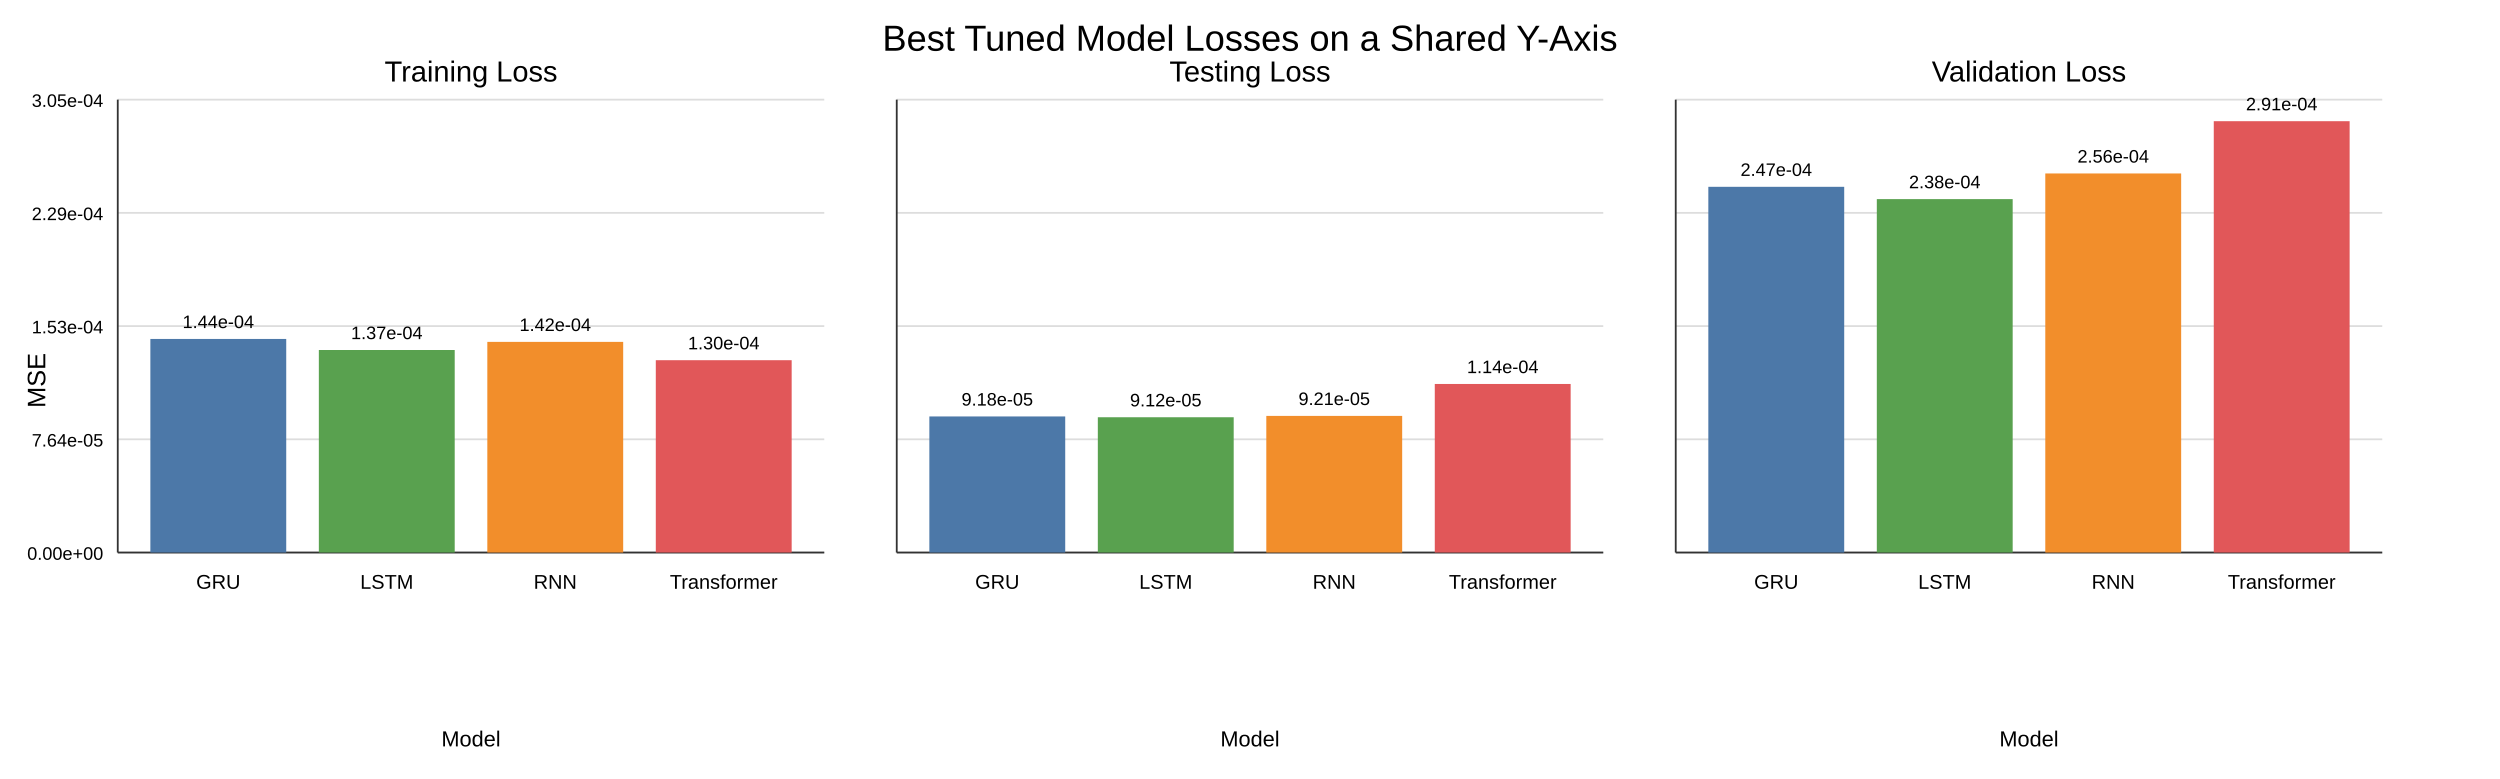
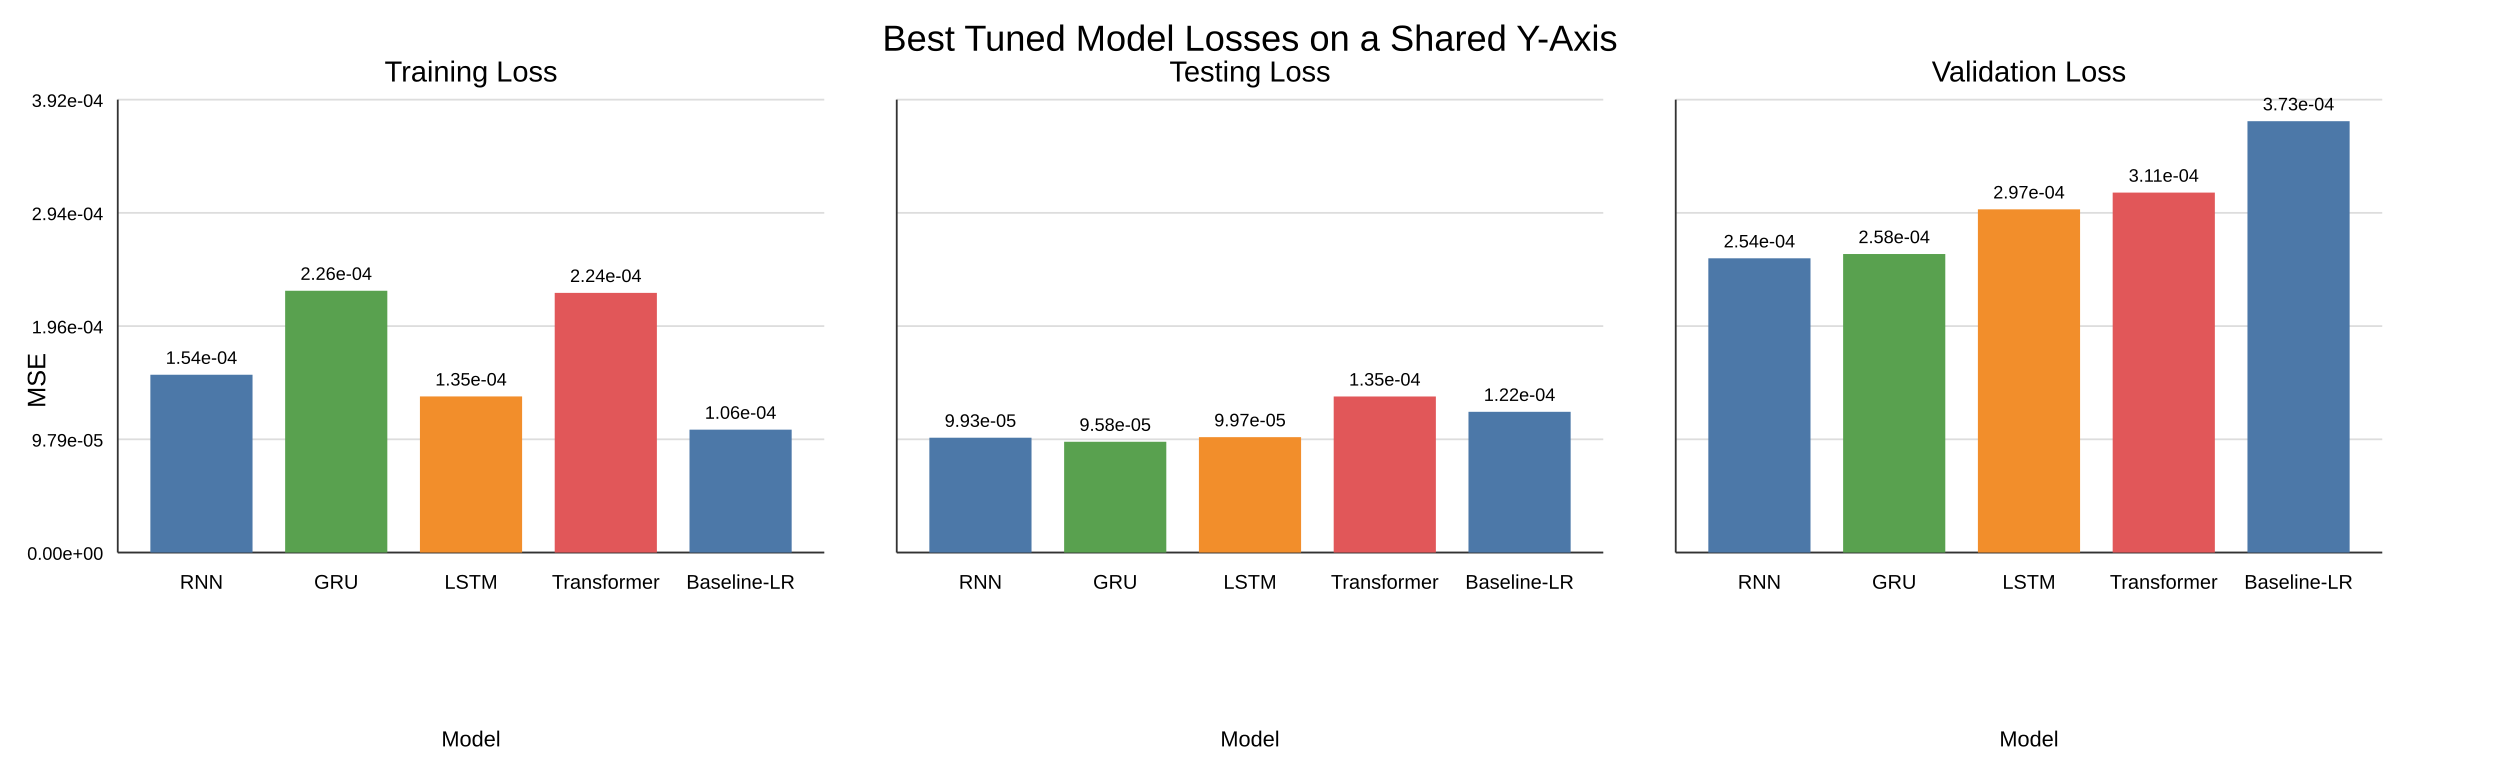
<svg xmlns="http://www.w3.org/2000/svg" width="1380" height="430" viewBox="0 0 1380 430">
  <rect width="100%" height="100%" fill="white" />
  <text x="690" y="28" font-size="20" text-anchor="middle" font-family="Arial">Best Tuned Model Losses on a Shared Y-Axis</text>
  <text x="25" y="210" font-size="14" text-anchor="middle" transform="rotate(-90 25 210)" font-family="Arial">MSE</text>
  <text x="260.0" y="45" font-size="16" text-anchor="middle" font-family="Arial">Training Loss</text>
  <line x1="65" y1="305.00" x2="455" y2="305.00" stroke="#dddddd" stroke-width="1" />
  <text x="57" y="309.00" font-size="10" text-anchor="end" font-family="Arial">0.00e+00</text>
  <line x1="65" y1="242.50" x2="455" y2="242.50" stroke="#dddddd" stroke-width="1" />
-   <text x="57" y="246.50" font-size="10" text-anchor="end" font-family="Arial">7.64e-05</text>
+   <text x="57" y="246.50" font-size="10" text-anchor="end" font-family="Arial">9.79e-05</text>
  <line x1="65" y1="180.00" x2="455" y2="180.00" stroke="#dddddd" stroke-width="1" />
-   <text x="57" y="184.00" font-size="10" text-anchor="end" font-family="Arial">1.53e-04</text>
+   <text x="57" y="184.00" font-size="10" text-anchor="end" font-family="Arial">1.96e-04</text>
  <line x1="65" y1="117.50" x2="455" y2="117.50" stroke="#dddddd" stroke-width="1" />
-   <text x="57" y="121.50" font-size="10" text-anchor="end" font-family="Arial">2.29e-04</text>
+   <text x="57" y="121.50" font-size="10" text-anchor="end" font-family="Arial">2.94e-04</text>
  <line x1="65" y1="55.00" x2="455" y2="55.00" stroke="#dddddd" stroke-width="1" />
-   <text x="57" y="59.00" font-size="10" text-anchor="end" font-family="Arial">3.05e-04</text>
+   <text x="57" y="59.00" font-size="10" text-anchor="end" font-family="Arial">3.92e-04</text>
  <line x1="65" y1="55" x2="65" y2="305" stroke="#333333" stroke-width="1" />
  <line x1="65" y1="305" x2="455" y2="305" stroke="#333333" stroke-width="1" />
-   <rect x="83.00" y="187.10" width="75.00" height="117.90" fill="#4C78A8" />
-   <text x="120.50" y="181.10" font-size="10" text-anchor="middle" font-family="Arial">1.44e-04</text>
-   <text x="120.50" y="325.00" font-size="11" text-anchor="middle" font-family="Arial">GRU</text>
-   <rect x="176.00" y="193.20" width="75.00" height="111.80" fill="#59A14F" />
-   <text x="213.50" y="187.20" font-size="10" text-anchor="middle" font-family="Arial">1.37e-04</text>
-   <text x="213.50" y="325.00" font-size="11" text-anchor="middle" font-family="Arial">LSTM</text>
-   <rect x="269.00" y="188.72" width="75.00" height="116.28" fill="#F28E2B" />
-   <text x="306.50" y="182.72" font-size="10" text-anchor="middle" font-family="Arial">1.42e-04</text>
-   <text x="306.50" y="325.00" font-size="11" text-anchor="middle" font-family="Arial">RNN</text>
-   <rect x="362.00" y="198.83" width="75.00" height="106.17" fill="#E15759" />
-   <text x="399.50" y="192.83" font-size="10" text-anchor="middle" font-family="Arial">1.30e-04</text>
-   <text x="399.50" y="325.00" font-size="11" text-anchor="middle" font-family="Arial">Transformer</text>
+   <rect x="83.00" y="206.86" width="56.40" height="98.14" fill="#4C78A8" />
+   <text x="111.20" y="200.86" font-size="10" text-anchor="middle" font-family="Arial">1.54e-04</text>
+   <text x="111.20" y="325.00" font-size="11" text-anchor="middle" font-family="Arial">RNN</text>
+   <rect x="157.40" y="160.50" width="56.40" height="144.50" fill="#59A14F" />
+   <text x="185.60" y="154.50" font-size="10" text-anchor="middle" font-family="Arial">2.26e-04</text>
+   <text x="185.60" y="325.00" font-size="11" text-anchor="middle" font-family="Arial">GRU</text>
+   <rect x="231.80" y="218.83" width="56.40" height="86.17" fill="#F28E2B" />
+   <text x="260.00" y="212.83" font-size="10" text-anchor="middle" font-family="Arial">1.35e-04</text>
+   <text x="260.00" y="325.00" font-size="11" text-anchor="middle" font-family="Arial">LSTM</text>
+   <rect x="306.20" y="161.67" width="56.40" height="143.33" fill="#E15759" />
+   <text x="334.40" y="155.67" font-size="10" text-anchor="middle" font-family="Arial">2.24e-04</text>
+   <text x="334.40" y="325.00" font-size="11" text-anchor="middle" font-family="Arial">Transformer</text>
+   <rect x="380.60" y="237.17" width="56.40" height="67.83" fill="#4C78A8" />
+   <text x="408.80" y="231.17" font-size="10" text-anchor="middle" font-family="Arial">1.06e-04</text>
+   <text x="408.80" y="325.00" font-size="11" text-anchor="middle" font-family="Arial">Baseline-LR</text>
  <text x="260.0" y="412" font-size="12" text-anchor="middle" font-family="Arial">Model</text>
  <text x="690.0" y="45" font-size="16" text-anchor="middle" font-family="Arial">Testing Loss</text>
  <line x1="495" y1="305.00" x2="885" y2="305.00" stroke="#dddddd" stroke-width="1" />
  <line x1="495" y1="242.50" x2="885" y2="242.50" stroke="#dddddd" stroke-width="1" />
  <line x1="495" y1="180.00" x2="885" y2="180.00" stroke="#dddddd" stroke-width="1" />
  <line x1="495" y1="117.50" x2="885" y2="117.50" stroke="#dddddd" stroke-width="1" />
  <line x1="495" y1="55.00" x2="885" y2="55.00" stroke="#dddddd" stroke-width="1" />
  <line x1="495" y1="55" x2="495" y2="305" stroke="#333333" stroke-width="1" />
  <line x1="495" y1="305" x2="885" y2="305" stroke="#333333" stroke-width="1" />
-   <rect x="513.00" y="229.88" width="75.00" height="75.12" fill="#4C78A8" />
-   <text x="550.50" y="223.88" font-size="10" text-anchor="middle" font-family="Arial">9.18e-05</text>
-   <text x="550.50" y="325.00" font-size="11" text-anchor="middle" font-family="Arial">GRU</text>
-   <rect x="606.00" y="230.32" width="75.00" height="74.68" fill="#59A14F" />
-   <text x="643.50" y="224.32" font-size="10" text-anchor="middle" font-family="Arial">9.12e-05</text>
-   <text x="643.50" y="325.00" font-size="11" text-anchor="middle" font-family="Arial">LSTM</text>
-   <rect x="699.00" y="229.58" width="75.00" height="75.42" fill="#F28E2B" />
-   <text x="736.50" y="223.58" font-size="10" text-anchor="middle" font-family="Arial">9.21e-05</text>
-   <text x="736.50" y="325.00" font-size="11" text-anchor="middle" font-family="Arial">RNN</text>
-   <rect x="792.00" y="211.95" width="75.00" height="93.05" fill="#E15759" />
-   <text x="829.50" y="205.95" font-size="10" text-anchor="middle" font-family="Arial">1.14e-04</text>
-   <text x="829.50" y="325.00" font-size="11" text-anchor="middle" font-family="Arial">Transformer</text>
+   <rect x="513.00" y="241.62" width="56.40" height="63.38" fill="#4C78A8" />
+   <text x="541.20" y="235.62" font-size="10" text-anchor="middle" font-family="Arial">9.93e-05</text>
+   <text x="541.20" y="325.00" font-size="11" text-anchor="middle" font-family="Arial">RNN</text>
+   <rect x="587.40" y="243.85" width="56.40" height="61.15" fill="#59A14F" />
+   <text x="615.60" y="237.85" font-size="10" text-anchor="middle" font-family="Arial">9.58e-05</text>
+   <text x="615.60" y="325.00" font-size="11" text-anchor="middle" font-family="Arial">GRU</text>
+   <rect x="661.80" y="241.31" width="56.40" height="63.69" fill="#F28E2B" />
+   <text x="690.00" y="235.31" font-size="10" text-anchor="middle" font-family="Arial">9.97e-05</text>
+   <text x="690.00" y="325.00" font-size="11" text-anchor="middle" font-family="Arial">LSTM</text>
+   <rect x="736.20" y="218.86" width="56.40" height="86.14" fill="#E15759" />
+   <text x="764.40" y="212.86" font-size="10" text-anchor="middle" font-family="Arial">1.35e-04</text>
+   <text x="764.40" y="325.00" font-size="11" text-anchor="middle" font-family="Arial">Transformer</text>
+   <rect x="810.60" y="227.32" width="56.40" height="77.68" fill="#4C78A8" />
+   <text x="838.80" y="221.32" font-size="10" text-anchor="middle" font-family="Arial">1.22e-04</text>
+   <text x="838.80" y="325.00" font-size="11" text-anchor="middle" font-family="Arial">Baseline-LR</text>
  <text x="690.0" y="412" font-size="12" text-anchor="middle" font-family="Arial">Model</text>
  <text x="1120.0" y="45" font-size="16" text-anchor="middle" font-family="Arial">Validation Loss</text>
  <line x1="925" y1="305.00" x2="1315" y2="305.00" stroke="#dddddd" stroke-width="1" />
  <line x1="925" y1="242.50" x2="1315" y2="242.50" stroke="#dddddd" stroke-width="1" />
  <line x1="925" y1="180.00" x2="1315" y2="180.00" stroke="#dddddd" stroke-width="1" />
  <line x1="925" y1="117.50" x2="1315" y2="117.50" stroke="#dddddd" stroke-width="1" />
  <line x1="925" y1="55.00" x2="1315" y2="55.00" stroke="#dddddd" stroke-width="1" />
  <line x1="925" y1="55" x2="925" y2="305" stroke="#333333" stroke-width="1" />
  <line x1="925" y1="305" x2="1315" y2="305" stroke="#333333" stroke-width="1" />
-   <rect x="943.00" y="103.12" width="75.00" height="201.88" fill="#4C78A8" />
-   <text x="980.50" y="97.12" font-size="10" text-anchor="middle" font-family="Arial">2.47e-04</text>
-   <text x="980.50" y="325.00" font-size="11" text-anchor="middle" font-family="Arial">GRU</text>
-   <rect x="1036.00" y="109.91" width="75.00" height="195.09" fill="#59A14F" />
-   <text x="1073.50" y="103.91" font-size="10" text-anchor="middle" font-family="Arial">2.38e-04</text>
-   <text x="1073.50" y="325.00" font-size="11" text-anchor="middle" font-family="Arial">LSTM</text>
-   <rect x="1129.00" y="95.75" width="75.00" height="209.25" fill="#F28E2B" />
-   <text x="1166.50" y="89.75" font-size="10" text-anchor="middle" font-family="Arial">2.56e-04</text>
-   <text x="1166.50" y="325.00" font-size="11" text-anchor="middle" font-family="Arial">RNN</text>
-   <rect x="1222.00" y="66.90" width="75.00" height="238.10" fill="#E15759" />
-   <text x="1259.50" y="60.90" font-size="10" text-anchor="middle" font-family="Arial">2.91e-04</text>
-   <text x="1259.50" y="325.00" font-size="11" text-anchor="middle" font-family="Arial">Transformer</text>
+   <rect x="943.00" y="142.58" width="56.40" height="162.42" fill="#4C78A8" />
+   <text x="971.20" y="136.58" font-size="10" text-anchor="middle" font-family="Arial">2.54e-04</text>
+   <text x="971.20" y="325.00" font-size="11" text-anchor="middle" font-family="Arial">RNN</text>
+   <rect x="1017.40" y="140.22" width="56.40" height="164.78" fill="#59A14F" />
+   <text x="1045.60" y="134.22" font-size="10" text-anchor="middle" font-family="Arial">2.58e-04</text>
+   <text x="1045.60" y="325.00" font-size="11" text-anchor="middle" font-family="Arial">GRU</text>
+   <rect x="1091.80" y="115.56" width="56.40" height="189.44" fill="#F28E2B" />
+   <text x="1120.00" y="109.56" font-size="10" text-anchor="middle" font-family="Arial">2.97e-04</text>
+   <text x="1120.00" y="325.00" font-size="11" text-anchor="middle" font-family="Arial">LSTM</text>
+   <rect x="1166.20" y="106.31" width="56.40" height="198.69" fill="#E15759" />
+   <text x="1194.40" y="100.31" font-size="10" text-anchor="middle" font-family="Arial">3.11e-04</text>
+   <text x="1194.40" y="325.00" font-size="11" text-anchor="middle" font-family="Arial">Transformer</text>
+   <rect x="1240.60" y="66.90" width="56.40" height="238.10" fill="#4C78A8" />
+   <text x="1268.80" y="60.90" font-size="10" text-anchor="middle" font-family="Arial">3.73e-04</text>
+   <text x="1268.80" y="325.00" font-size="11" text-anchor="middle" font-family="Arial">Baseline-LR</text>
  <text x="1120.0" y="412" font-size="12" text-anchor="middle" font-family="Arial">Model</text>
</svg>
